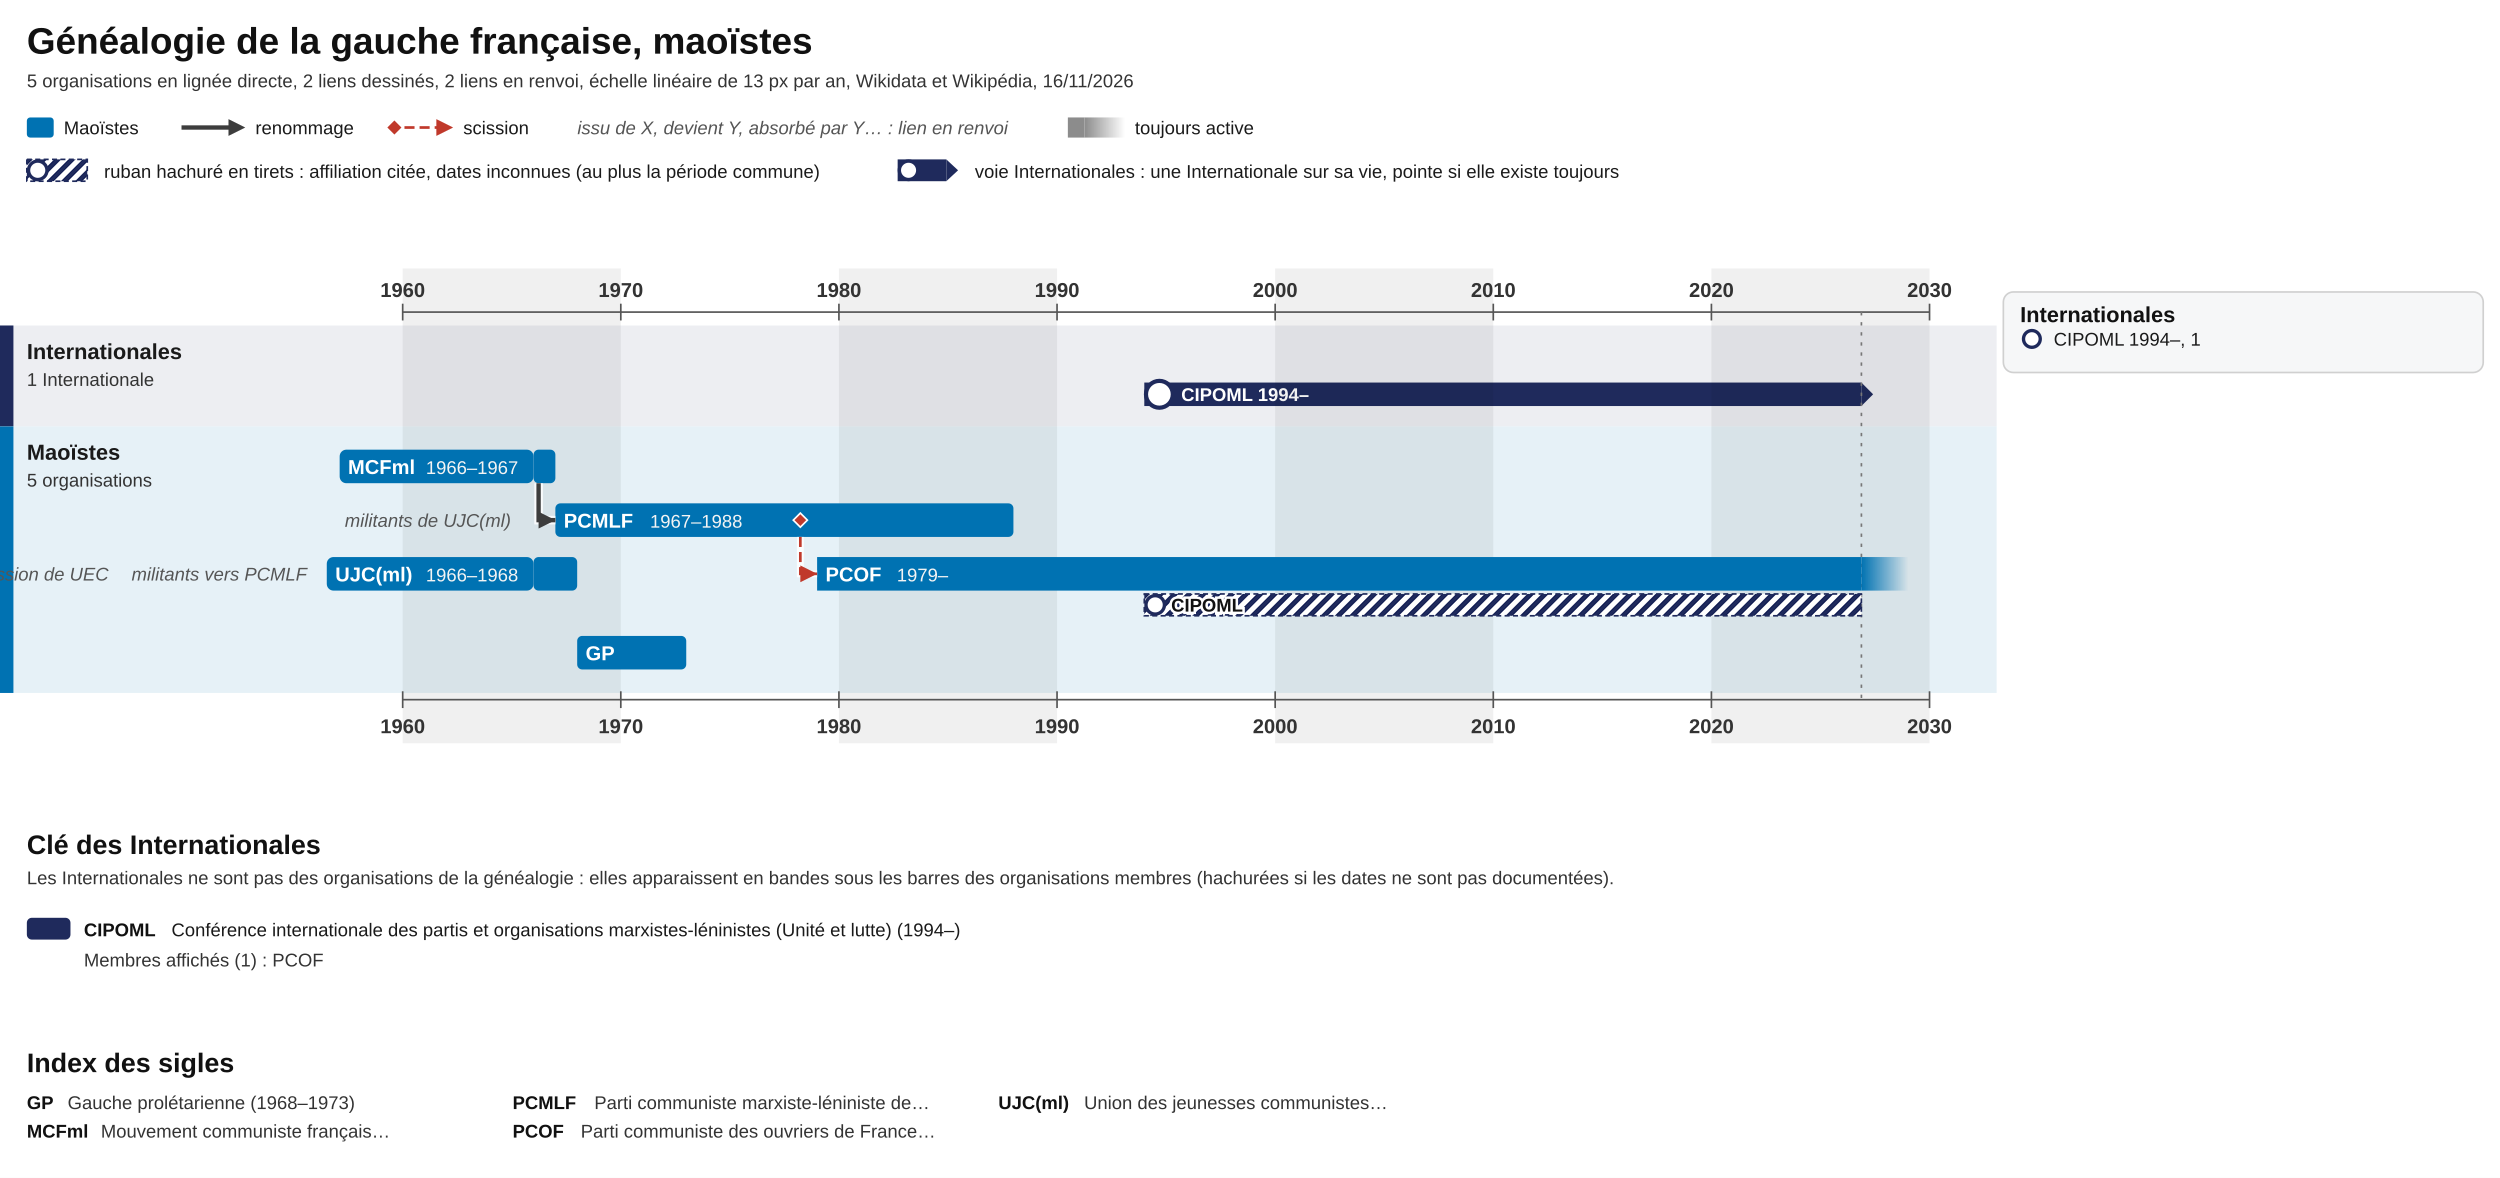
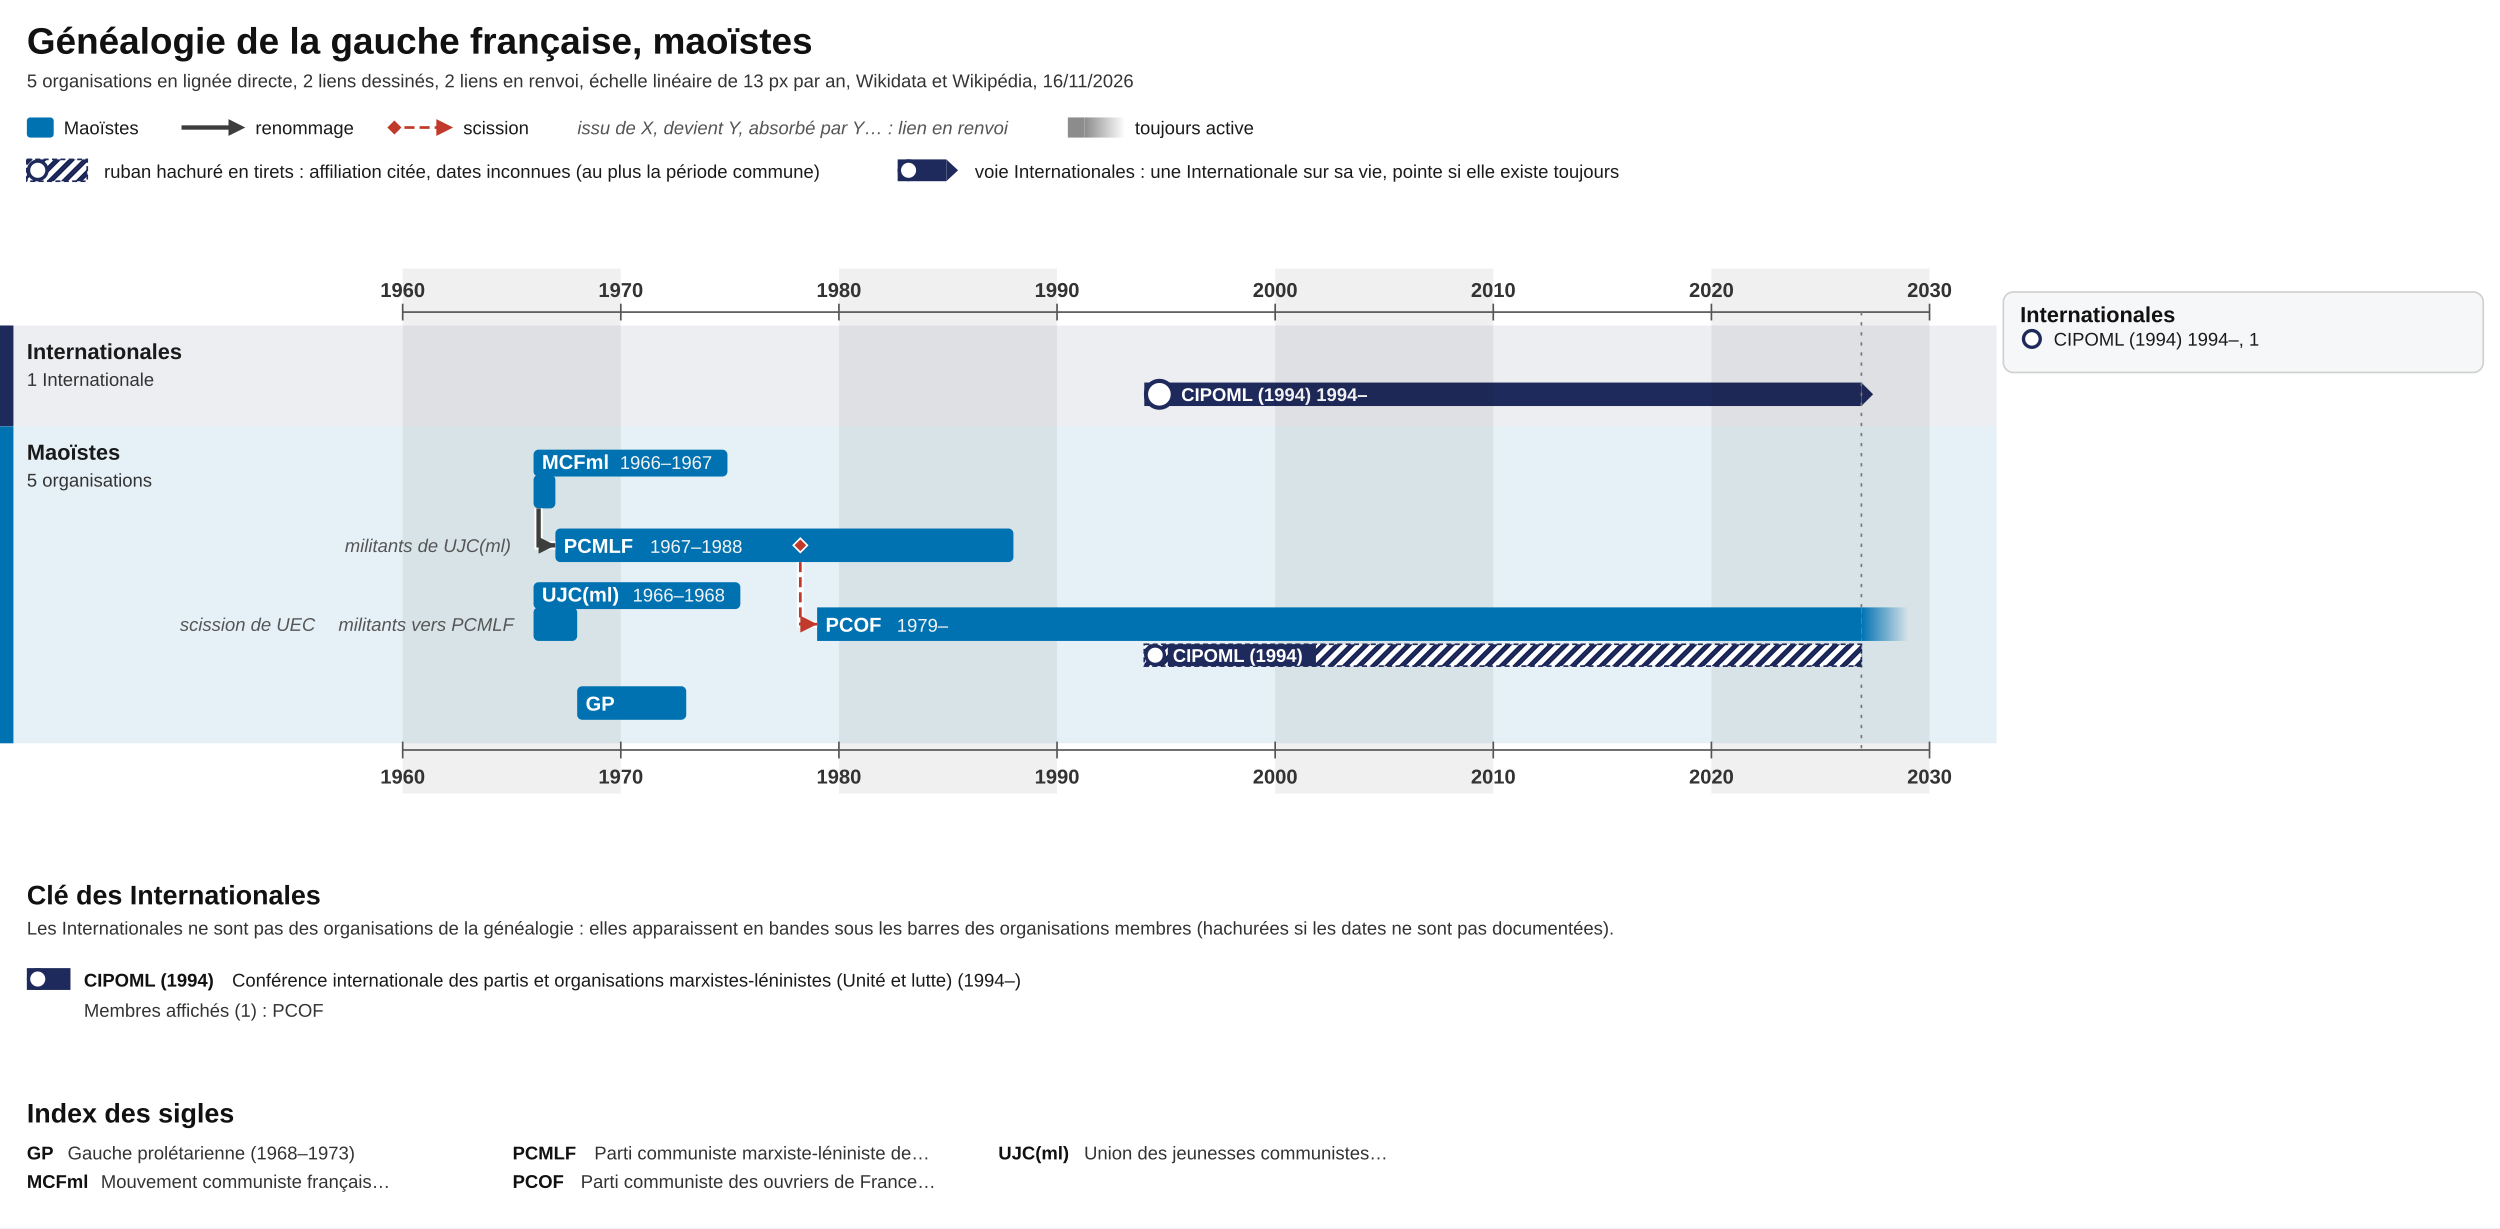
- <svg xmlns="http://www.w3.org/2000/svg" id="arbre" width="1490" height="702" viewBox="0 0 1490 702" data-x0="240" data-t0="1960" data-ppa="13.0" data-aujourdhui="2026.8744" data-min-w="6" data-seuil-annees="40" data-seuil-voies="2" data-seuil-rangs="6" data-cassure="" data-cassure-px="44" data-degrade="28" data-n-barres="5" data-vue-famille="oui" font-family="Arial, Helvetica, sans-serif">
+ <svg xmlns="http://www.w3.org/2000/svg" id="arbre" width="1490" height="732" viewBox="0 0 1490 732" data-x0="240" data-t0="1960" data-ppa="13.0" data-aujourdhui="2026.8744" data-min-w="6" data-seuil-annees="40" data-seuil-voies="2" data-seuil-rangs="6" data-cassure="" data-cassure-px="44" data-degrade="28" data-n-barres="5" data-vue-famille="oui" font-family="Arial, Helvetica, sans-serif">
  <defs>
    <linearGradient id="g-8C8C8C">
      <stop offset="0" stop-color="#8C8C8C" />
      <stop offset="1" stop-color="#8C8C8C" stop-opacity="0" />
    </linearGradient>
    <linearGradient id="g-0072B2">
      <stop offset="0" stop-color="#0072B2" />
      <stop offset="1" stop-color="#0072B2" stop-opacity="0" />
    </linearGradient>
    <pattern id="h-332288" width="6" height="6" patternUnits="userSpaceOnUse" patternTransform="rotate(45)">
      <rect width="6" height="6" fill="#FFFFFF" />
      <rect width="3" height="6" fill="#332288" />
    </pattern>
    <pattern id="h-1F2A5C" width="6" height="6" patternUnits="userSpaceOnUse" patternTransform="rotate(45)">
      <rect width="6" height="6" fill="#FFFFFF" />
      <rect width="3" height="6" fill="#1F2A5C" />
    </pattern>
  </defs>
-   <rect width="1490" height="702" fill="#FFFFFF" />
+   <rect width="1490" height="732" fill="#FFFFFF" />
  <g class="voie" data-voie="0" data-cle="maoïstes">
-     <rect class="fond-voie" x="0" y="254.0" width="1190.0" height="159.0" fill="#E6F1F7" />
-     <rect class="bord-voie" x="0" y="254.0" width="8" height="159.0" fill="#0072B2" />
+     <rect class="fond-voie" x="0" y="254.0" width="1190.0" height="189.0" fill="#E6F1F7" />
+     <rect class="bord-voie" x="0" y="254.0" width="8" height="189.0" fill="#0072B2" />
    <text x="16.0" y="274.0" font-size="13" font-family="Arial, Helvetica, sans-serif" font-weight="bold" fill="#1A1A1A" text-anchor="start" class="voie-t">Maoïstes</text>
    <text x="16.0" y="290.0" font-size="11" font-family="Arial, Helvetica, sans-serif" fill="#333333" text-anchor="start" class="voie-t">5 organisations</text>
  </g>
  <g class="voie-intl" data-cle="internationales">
    <rect class="fond-voie" x="0" y="194.0" width="1190.0" height="60.0" fill="#EDEEF2" />
    <rect class="bord-voie" x="0" y="194.0" width="8" height="60.0" fill="#1F2A5C" />
    <text x="16.0" y="214.0" font-size="13" font-family="Arial, Helvetica, sans-serif" font-weight="bold" fill="#1A1A1A" text-anchor="start" class="voie-t">Internationales</text>
    <text x="16.0" y="230.0" font-size="11" font-family="Arial, Helvetica, sans-serif" fill="#333333" text-anchor="start" class="voie-t">1 Internationale</text>
  </g>
  <g class="intl" data-intl="Q622227">
    <rect class="intl-r" x="682.00" y="228.00" width="427.37" height="14" fill="#1F2A5C" data-bbox="682.00,228.00,434.37,14" />
    <polygon class="intl-pointe" points="1109.37,228.00 1116.37,235.00 1109.37,242.00" fill="#1F2A5C" />
    <circle class="medaillon" cx="691.00" cy="235.00" r="8.00" fill="#FFFFFF" stroke="#1F2A5C" stroke-width="2.5" />
-     <text x="704.0" y="239.0" font-size="11" font-family="Arial, Helvetica, sans-serif" font-weight="bold" fill="#FFFFFF" text-anchor="start" class="intl-t" data-bbox="704.00,229.00,85.38,12">CIPOML  1994–</text>
-   </g>
-   <rect class="bande-decennie" x="240.0" y="160.0" width="130.0" height="283.0" fill="#000000" fill-opacity="0.06" />
-   <rect class="bande-decennie" x="500.0" y="160.0" width="130.0" height="283.0" fill="#000000" fill-opacity="0.06" />
-   <rect class="bande-decennie" x="760.0" y="160.0" width="130.0" height="283.0" fill="#000000" fill-opacity="0.06" />
-   <rect class="bande-decennie" x="1020.0" y="160.0" width="130.0" height="283.0" fill="#000000" fill-opacity="0.06" />
+     <text x="704.0" y="239.0" font-size="11" font-family="Arial, Helvetica, sans-serif" font-weight="bold" fill="#FFFFFF" text-anchor="start" class="intl-t" data-bbox="704.00,229.00,121.46,12">CIPOML (1994)  1994–</text>
+   </g>
+   <rect class="bande-decennie" x="240.0" y="160.0" width="130.0" height="313.0" fill="#000000" fill-opacity="0.06" />
+   <rect class="bande-decennie" x="500.0" y="160.0" width="130.0" height="313.0" fill="#000000" fill-opacity="0.06" />
+   <rect class="bande-decennie" x="760.0" y="160.0" width="130.0" height="313.0" fill="#000000" fill-opacity="0.06" />
+   <rect class="bande-decennie" x="1020.0" y="160.0" width="130.0" height="313.0" fill="#000000" fill-opacity="0.06" />
  <g class="axe-haut">
    <line x1="240.0" x2="1150.0" y1="186.0" y2="186.0" stroke="#555555" />
    <line x1="240.0" x2="240.0" y1="181.0" y2="191.0" stroke="#555555" />
    <text x="240.0" y="177.0" font-size="12" font-family="Arial, Helvetica, sans-serif" font-weight="bold" fill="#333333" text-anchor="middle" class="axe-t">1960</text>
    <line x1="370.0" x2="370.0" y1="181.0" y2="191.0" stroke="#555555" />
    <text x="370.0" y="177.0" font-size="12" font-family="Arial, Helvetica, sans-serif" font-weight="bold" fill="#333333" text-anchor="middle" class="axe-t">1970</text>
    <line x1="500.0" x2="500.0" y1="181.0" y2="191.0" stroke="#555555" />
    <text x="500.0" y="177.0" font-size="12" font-family="Arial, Helvetica, sans-serif" font-weight="bold" fill="#333333" text-anchor="middle" class="axe-t">1980</text>
    <line x1="630.0" x2="630.0" y1="181.0" y2="191.0" stroke="#555555" />
    <text x="630.0" y="177.0" font-size="12" font-family="Arial, Helvetica, sans-serif" font-weight="bold" fill="#333333" text-anchor="middle" class="axe-t">1990</text>
    <line x1="760.0" x2="760.0" y1="181.0" y2="191.0" stroke="#555555" />
    <text x="760.0" y="177.0" font-size="12" font-family="Arial, Helvetica, sans-serif" font-weight="bold" fill="#333333" text-anchor="middle" class="axe-t">2000</text>
    <line x1="890.0" x2="890.0" y1="181.0" y2="191.0" stroke="#555555" />
    <text x="890.0" y="177.0" font-size="12" font-family="Arial, Helvetica, sans-serif" font-weight="bold" fill="#333333" text-anchor="middle" class="axe-t">2010</text>
    <line x1="1020.0" x2="1020.0" y1="181.0" y2="191.0" stroke="#555555" />
    <text x="1020.0" y="177.0" font-size="12" font-family="Arial, Helvetica, sans-serif" font-weight="bold" fill="#333333" text-anchor="middle" class="axe-t">2020</text>
    <line x1="1150.0" x2="1150.0" y1="181.0" y2="191.0" stroke="#555555" />
    <text x="1150.0" y="177.0" font-size="12" font-family="Arial, Helvetica, sans-serif" font-weight="bold" fill="#333333" text-anchor="middle" class="axe-t">2030</text>
  </g>
  <g class="axe-bas">
-     <line x1="240.0" x2="1150.0" y1="417.0" y2="417.0" stroke="#555555" />
-     <line x1="240.0" x2="240.0" y1="412.0" y2="422.0" stroke="#555555" />
-     <text x="240.0" y="437.0" font-size="12" font-family="Arial, Helvetica, sans-serif" font-weight="bold" fill="#333333" text-anchor="middle" class="axe-t">1960</text>
-     <line x1="370.0" x2="370.0" y1="412.0" y2="422.0" stroke="#555555" />
-     <text x="370.0" y="437.0" font-size="12" font-family="Arial, Helvetica, sans-serif" font-weight="bold" fill="#333333" text-anchor="middle" class="axe-t">1970</text>
-     <line x1="500.0" x2="500.0" y1="412.0" y2="422.0" stroke="#555555" />
-     <text x="500.0" y="437.0" font-size="12" font-family="Arial, Helvetica, sans-serif" font-weight="bold" fill="#333333" text-anchor="middle" class="axe-t">1980</text>
-     <line x1="630.0" x2="630.0" y1="412.0" y2="422.0" stroke="#555555" />
-     <text x="630.0" y="437.0" font-size="12" font-family="Arial, Helvetica, sans-serif" font-weight="bold" fill="#333333" text-anchor="middle" class="axe-t">1990</text>
-     <line x1="760.0" x2="760.0" y1="412.0" y2="422.0" stroke="#555555" />
-     <text x="760.0" y="437.0" font-size="12" font-family="Arial, Helvetica, sans-serif" font-weight="bold" fill="#333333" text-anchor="middle" class="axe-t">2000</text>
-     <line x1="890.0" x2="890.0" y1="412.0" y2="422.0" stroke="#555555" />
-     <text x="890.0" y="437.0" font-size="12" font-family="Arial, Helvetica, sans-serif" font-weight="bold" fill="#333333" text-anchor="middle" class="axe-t">2010</text>
-     <line x1="1020.0" x2="1020.0" y1="412.0" y2="422.0" stroke="#555555" />
-     <text x="1020.0" y="437.0" font-size="12" font-family="Arial, Helvetica, sans-serif" font-weight="bold" fill="#333333" text-anchor="middle" class="axe-t">2020</text>
-     <line x1="1150.0" x2="1150.0" y1="412.0" y2="422.0" stroke="#555555" />
-     <text x="1150.0" y="437.0" font-size="12" font-family="Arial, Helvetica, sans-serif" font-weight="bold" fill="#333333" text-anchor="middle" class="axe-t">2030</text>
-   </g>
-   <line x1="1109.4" x2="1109.4" y1="186.0" y2="417.0" stroke="#777777" stroke-dasharray="2 4" />
+     <line x1="240.0" x2="1150.0" y1="447.0" y2="447.0" stroke="#555555" />
+     <line x1="240.0" x2="240.0" y1="442.0" y2="452.0" stroke="#555555" />
+     <text x="240.0" y="467.0" font-size="12" font-family="Arial, Helvetica, sans-serif" font-weight="bold" fill="#333333" text-anchor="middle" class="axe-t">1960</text>
+     <line x1="370.0" x2="370.0" y1="442.0" y2="452.0" stroke="#555555" />
+     <text x="370.0" y="467.0" font-size="12" font-family="Arial, Helvetica, sans-serif" font-weight="bold" fill="#333333" text-anchor="middle" class="axe-t">1970</text>
+     <line x1="500.0" x2="500.0" y1="442.0" y2="452.0" stroke="#555555" />
+     <text x="500.0" y="467.0" font-size="12" font-family="Arial, Helvetica, sans-serif" font-weight="bold" fill="#333333" text-anchor="middle" class="axe-t">1980</text>
+     <line x1="630.0" x2="630.0" y1="442.0" y2="452.0" stroke="#555555" />
+     <text x="630.0" y="467.0" font-size="12" font-family="Arial, Helvetica, sans-serif" font-weight="bold" fill="#333333" text-anchor="middle" class="axe-t">1990</text>
+     <line x1="760.0" x2="760.0" y1="442.0" y2="452.0" stroke="#555555" />
+     <text x="760.0" y="467.0" font-size="12" font-family="Arial, Helvetica, sans-serif" font-weight="bold" fill="#333333" text-anchor="middle" class="axe-t">2000</text>
+     <line x1="890.0" x2="890.0" y1="442.0" y2="452.0" stroke="#555555" />
+     <text x="890.0" y="467.0" font-size="12" font-family="Arial, Helvetica, sans-serif" font-weight="bold" fill="#333333" text-anchor="middle" class="axe-t">2010</text>
+     <line x1="1020.0" x2="1020.0" y1="442.0" y2="452.0" stroke="#555555" />
+     <text x="1020.0" y="467.0" font-size="12" font-family="Arial, Helvetica, sans-serif" font-weight="bold" fill="#333333" text-anchor="middle" class="axe-t">2020</text>
+     <line x1="1150.0" x2="1150.0" y1="442.0" y2="452.0" stroke="#555555" />
+     <text x="1150.0" y="467.0" font-size="12" font-family="Arial, Helvetica, sans-serif" font-weight="bold" fill="#333333" text-anchor="middle" class="axe-t">2030</text>
+   </g>
+   <line x1="1109.4" x2="1109.4" y1="186.0" y2="447.0" stroke="#777777" stroke-dasharray="2 4" />
  <g class="contenu-voie" data-voie="0">
    <g class="org" data-id="Q3326535" data-intl="" data-recherche="mcfml mouvement communiste francais marxiste-leniniste">
-       <rect class="barre" data-id="Q3326535" data-debut="1966.0000" data-fin="1967.0000" data-statut="fin_connue" data-majeure="" x="318.00" y="268.00" width="13.00" height="20" rx="3" fill="#0072B2" />
+       <rect class="barre" data-id="Q3326535" data-debut="1966.0000" data-fin="1967.0000" data-statut="fin_connue" data-majeure="" x="318.00" y="283.00" width="13.00" height="20" rx="3" fill="#0072B2" />
    </g>
    <g class="org" data-id="Q3366229" data-intl="" data-recherche="pcmlf parti communiste marxiste-leniniste de france">
-       <rect class="barre" data-id="Q3366229" data-debut="1967.0000" data-fin="1988.0000" data-statut="fin_connue" data-majeure="oui" x="331.00" y="300.00" width="273.00" height="20" rx="3" fill="#0072B2" />
+       <rect class="barre" data-id="Q3366229" data-debut="1967.0000" data-fin="1988.0000" data-statut="fin_connue" data-majeure="oui" x="331.00" y="315.00" width="273.00" height="20" rx="3" fill="#0072B2" />
    </g>
    <g class="org" data-id="Q3550161" data-intl="" data-recherche="ujc(ml) union des jeunesses communistes marxistes-leninistes">
-       <rect class="barre" data-id="Q3550161" data-debut="1966.0000" data-fin="1968.0000" data-statut="fin_connue" data-majeure="" x="318.00" y="332.00" width="26.00" height="20" rx="3" fill="#0072B2" />
+       <rect class="barre" data-id="Q3550161" data-debut="1966.0000" data-fin="1968.0000" data-statut="fin_connue" data-majeure="" x="318.00" y="362.00" width="26.00" height="20" rx="3" fill="#0072B2" />
    </g>
    <g class="org" data-id="Q3366206" data-intl="Q622227" data-recherche="pcof parti communiste des ouvriers de france">
-       <rect class="barre" data-id="Q3366206" data-debut="1979.0000" data-fin="actif" data-statut="actif_valide" data-majeure="oui" x="487.00" y="332.00" width="622.37" height="20" rx="0" fill="#0072B2" />
-       <rect class="fin-ouverte" x="1109.37" y="332.00" width="28.00" height="20" fill="url(#g-0072B2)" />
+       <rect class="barre" data-id="Q3366206" data-debut="1979.0000" data-fin="actif" data-statut="actif_valide" data-majeure="oui" x="487.00" y="362.00" width="622.37" height="20" rx="0" fill="#0072B2" />
+       <rect class="fin-ouverte" x="1109.37" y="362.00" width="28.00" height="20" fill="url(#g-0072B2)" />
    </g>
    <g class="org" data-id="Q3099339" data-intl="" data-recherche="gp gauche proletarienne">
-       <rect class="barre" data-id="Q3099339" data-debut="1968.0000" data-fin="1973.0000" data-statut="fin_connue" data-majeure="" x="344.00" y="379.00" width="65.00" height="20" rx="3" fill="#0072B2" />
+       <rect class="barre" data-id="Q3099339" data-debut="1968.0000" data-fin="1973.0000" data-statut="fin_connue" data-majeure="" x="344.00" y="409.00" width="65.00" height="20" rx="3" fill="#0072B2" />
    </g>
  </g>
  <g class="liens">
    <g class="lien" data-a="Q3326535" data-b="Q3366229" data-rel="renommage" data-annees="0.77" data-voies="0" data-rangs="1" data-majeur="" data-va="0" data-vb="0">
-       <path class="halo geo" d="M321.00 288.00 L321.00 310.00 L331.00 310.00" data-geo="[[321.0, 288.0, 0], [321.0, 310.0, 0], [331.0, 310.0, 0]]" fill="none" stroke="#FFFFFF" stroke-width="5.1" stroke-opacity="0.85" />
-       <path class="trait geo" d="M321.00 288.00 L321.00 310.00 L331.00 310.00" data-geo="[[321.0, 288.0, 0], [321.0, 310.0, 0], [331.0, 310.0, 0]]" fill="none" stroke="#3D3D3D" stroke-width="2.6" />
-       <polygon class="fleche geo" data-geo="[[331.0, 310.0, 0], [321.0, 305.0, 0], [321.0, 315.0, 0]]" points="331.00,310.00 321.00,305.00 321.00,315.00" fill="#3D3D3D" />
+       <path class="halo geo" d="M321.00 303.00 L321.00 325.00 L331.00 325.00" data-geo="[[321.0, 303.0, 0], [321.0, 325.0, 0], [331.0, 325.0, 0]]" fill="none" stroke="#FFFFFF" stroke-width="5.1" stroke-opacity="0.85" />
+       <path class="trait geo" d="M321.00 303.00 L321.00 325.00 L331.00 325.00" data-geo="[[321.0, 303.0, 0], [321.0, 325.0, 0], [331.0, 325.0, 0]]" fill="none" stroke="#3D3D3D" stroke-width="2.6" />
+       <polygon class="fleche geo" data-geo="[[331.0, 325.0, 0], [321.0, 320.0, 0], [321.0, 330.0, 0]]" points="331.00,325.00 321.00,320.00 321.00,330.00" fill="#3D3D3D" />
    </g>
    <g class="lien" data-a="Q3366229" data-b="Q3366206" data-rel="scission" data-annees="0.77" data-voies="0" data-rangs="1" data-majeur="" data-va="0" data-vb="0">
-       <path class="halo geo" d="M477.00 320.00 L477.00 342.00 L487.00 342.00" data-geo="[[477.0, 320.0, 0], [477.0, 342.0, 0], [487.0, 342.0, 0]]" fill="none" stroke="#FFFFFF" stroke-width="4.1" stroke-opacity="0.85" />
-       <path class="trait geo" d="M477.00 320.00 L477.00 342.00 L487.00 342.00" data-geo="[[477.0, 320.0, 0], [477.0, 342.0, 0], [487.0, 342.0, 0]]" fill="none" stroke="#C0392B" stroke-width="1.6" stroke-dasharray="6 3" />
-       <polygon class="fleche geo" data-geo="[[487.0, 342.0, 0], [477.0, 337.0, 0], [477.0, 347.0, 0]]" points="487.00,342.00 477.00,337.00 477.00,347.00" fill="#C0392B" />
-       <polygon class="marque-scission geo" points="477.00,305.80 481.20,310.00 477.00,314.20 472.80,310.00" fill="#C0392B" stroke="#FFFFFF" stroke-width="1" data-geo="[[477.00,305.80,0],[481.20,310.00,0],[477.00,314.20,0],[472.80,310.00,0]]" data-voie="0" />
+       <path class="halo geo" d="M477.00 335.00 L477.00 372.00 L487.00 372.00" data-geo="[[477.0, 335.0, 0], [477.0, 372.0, 0], [487.0, 372.0, 0]]" fill="none" stroke="#FFFFFF" stroke-width="4.1" stroke-opacity="0.85" />
+       <path class="trait geo" d="M477.00 335.00 L477.00 372.00 L487.00 372.00" data-geo="[[477.0, 335.0, 0], [477.0, 372.0, 0], [487.0, 372.0, 0]]" fill="none" stroke="#C0392B" stroke-width="1.6" stroke-dasharray="6 3" />
+       <polygon class="fleche geo" data-geo="[[487.0, 372.0, 0], [477.0, 367.0, 0], [477.0, 377.0, 0]]" points="487.00,372.00 477.00,367.00 477.00,377.00" fill="#C0392B" />
+       <polygon class="marque-scission geo" points="477.00,320.80 481.20,325.00 477.00,329.20 472.80,325.00" fill="#C0392B" stroke="#FFFFFF" stroke-width="1" data-geo="[[477.00,320.80,0],[481.20,325.00,0],[477.00,329.20,0],[472.80,325.00,0]]" data-voie="0" />
    </g>
  </g>
  <g class="contenu-voie" data-voie="0">
    <g class="org org-haut" data-id="Q3326535" data-intl="" data-recherche="mcfml mouvement communiste francais marxiste-leniniste">
-       <rect class="tag-fond" x="202.44" y="268.00" width="115.56" height="20" rx="4" fill="#0072B2" />
-       <rect class="tag" data-id="Q3326535" data-dedans="" x="202.44" y="268.00" width="115.56" height="20" fill="none" data-bbox="202.44,268.00,115.56,20" />
-       <text x="207.4" y="282.5" font-size="12" font-family="Arial, Helvetica, sans-serif" font-weight="bold" fill="#FFFFFF" text-anchor="start" class="tag-t" data-org="Q3326535" data-bbox="207.44,271.50,41.36,13">MCFml</text>
-       <text x="253.8" y="282.5" font-size="11" font-family="Arial, Helvetica, sans-serif" fill="#F4F4F4" text-anchor="start" class="tag-t" data-org="Q3326535" data-bbox="253.80,272.50,59.20,12">1966–1967</text>
+       <rect class="tag-fond onglet" x="318.00" y="268.00" width="115.56" height="16" rx="3" fill="#0072B2" />
+       <rect class="tag" data-id="Q3326535" data-dedans="" data-onglet="oui" x="318.00" y="268.00" width="115.56" height="15" fill="none" data-bbox="318.00,268.00,115.56,15" />
+       <text x="323.0" y="279.5" font-size="12" font-family="Arial, Helvetica, sans-serif" font-weight="bold" fill="#FFFFFF" text-anchor="start" class="tag-t" data-org="Q3326535" data-bbox="323.00,268.50,41.36,13">MCFml</text>
+       <text x="369.4" y="279.5" font-size="11" font-family="Arial, Helvetica, sans-serif" fill="#F4F4F4" text-anchor="start" class="tag-t" data-org="Q3326535" data-bbox="369.36,269.50,59.20,12">1966–1967</text>
    </g>
    <g class="org org-haut" data-id="Q3366229" data-intl="" data-recherche="pcmlf parti communiste marxiste-leniniste de france">
-       <rect class="tag" data-id="Q3366229" data-dedans="oui" x="331.00" y="300.00" width="273.00" height="20" fill="none" data-bbox="331.00,300.00,273.00,20" />
-       <text x="336.0" y="314.5" font-size="12" font-family="Arial, Helvetica, sans-serif" font-weight="bold" fill="#FFFFFF" text-anchor="start" class="tag-t" data-org="Q3366229" data-bbox="336.00,303.50,46.40,13">PCMLF</text>
-       <text x="387.4" y="314.5" font-size="11" font-family="Arial, Helvetica, sans-serif" fill="#F4F4F4" text-anchor="start" class="tag-t" data-org="Q3366229" data-bbox="387.40,304.50,59.20,12">1967–1988</text>
-       <text x="205.5" y="314.0" font-size="11" font-family="Arial, Helvetica, sans-serif" font-style="italic" fill="#555555" class="renvoi" data-org="Q3366229" data-a="Q3550161" data-b="Q3366229" data-bbox="205.50,303.00,106.50,13">militants de UJC(ml)</text>
+       <rect class="tag" data-id="Q3366229" data-dedans="oui" data-onglet="" x="331.00" y="315.00" width="273.00" height="20" fill="none" data-bbox="331.00,315.00,273.00,20" />
+       <text x="336.0" y="329.5" font-size="12" font-family="Arial, Helvetica, sans-serif" font-weight="bold" fill="#FFFFFF" text-anchor="start" class="tag-t" data-org="Q3366229" data-bbox="336.00,318.50,46.40,13">PCMLF</text>
+       <text x="387.4" y="329.5" font-size="11" font-family="Arial, Helvetica, sans-serif" fill="#F4F4F4" text-anchor="start" class="tag-t" data-org="Q3366229" data-bbox="387.40,319.50,59.20,12">1967–1988</text>
+       <text x="205.5" y="329.0" font-size="11" font-family="Arial, Helvetica, sans-serif" font-style="italic" fill="#555555" class="renvoi" data-org="Q3366229" data-a="Q3550161" data-b="Q3366229" data-bbox="205.50,318.00,106.50,13">militants de UJC(ml)</text>
    </g>
    <g class="org org-haut" data-id="Q3550161" data-intl="" data-recherche="ujc(ml) union des jeunesses communistes marxistes-leninistes">
-       <rect class="tag-fond" x="194.76" y="332.00" width="123.24" height="20" rx="4" fill="#0072B2" />
-       <rect class="tag" data-id="Q3550161" data-dedans="" x="194.76" y="332.00" width="123.24" height="20" fill="none" data-bbox="194.76,332.00,123.24,20" />
-       <text x="199.8" y="346.5" font-size="12" font-family="Arial, Helvetica, sans-serif" font-weight="bold" fill="#FFFFFF" text-anchor="start" class="tag-t" data-org="Q3550161" data-bbox="199.76,335.50,49.04,13">UJC(ml)</text>
-       <text x="253.8" y="346.5" font-size="11" font-family="Arial, Helvetica, sans-serif" fill="#F4F4F4" text-anchor="start" class="tag-t" data-org="Q3550161" data-bbox="253.80,336.50,59.20,12">1966–1968</text>
-       <text x="-16.0" y="346.0" font-size="11" font-family="Arial, Helvetica, sans-serif" font-style="italic" fill="#555555" class="renvoi" data-org="Q3550161" data-a="Q3550228" data-b="Q3550161" data-bbox="-16.02,335.00,88.46,13">scission de UEC</text>
-       <text x="78.4" y="346.0" font-size="11" font-family="Arial, Helvetica, sans-serif" font-style="italic" fill="#555555" class="renvoi" data-org="Q3550161" data-a="Q3550161" data-b="Q3366229" data-bbox="78.44,335.00,113.32,13">militants vers PCMLF</text>
+       <rect class="tag-fond onglet" x="318.00" y="347.00" width="123.24" height="16" rx="3" fill="#0072B2" />
+       <rect class="tag" data-id="Q3550161" data-dedans="" data-onglet="oui" x="318.00" y="347.00" width="123.24" height="15" fill="none" data-bbox="318.00,347.00,123.24,15" />
+       <text x="323.0" y="358.5" font-size="12" font-family="Arial, Helvetica, sans-serif" font-weight="bold" fill="#FFFFFF" text-anchor="start" class="tag-t" data-org="Q3550161" data-bbox="323.00,347.50,49.04,13">UJC(ml)</text>
+       <text x="377.0" y="358.5" font-size="11" font-family="Arial, Helvetica, sans-serif" fill="#F4F4F4" text-anchor="start" class="tag-t" data-org="Q3550161" data-bbox="377.04,348.50,59.20,12">1966–1968</text>
+       <text x="107.2" y="376.0" font-size="11" font-family="Arial, Helvetica, sans-serif" font-style="italic" fill="#555555" class="renvoi" data-org="Q3550161" data-a="Q3550228" data-b="Q3550161" data-bbox="107.22,365.00,88.46,13">scission de UEC</text>
+       <text x="201.7" y="376.0" font-size="11" font-family="Arial, Helvetica, sans-serif" font-style="italic" fill="#555555" class="renvoi" data-org="Q3550161" data-a="Q3550161" data-b="Q3366229" data-bbox="201.68,365.00,113.32,13">militants vers PCMLF</text>
    </g>
    <g class="org org-haut" data-id="Q3366206" data-intl="Q622227" data-recherche="pcof parti communiste des ouvriers de france">
      <g class="bande" data-intl="Q622227" data-parti="Q3366206" data-certitude="a_documenter" data-fin="coupee">
-         <rect class="bande-r" x="682.00" y="354.00" width="427.37" height="13" fill="url(#h-1F2A5C)" stroke="#1F2A5C" stroke-width="1" stroke-dasharray="3 2" data-bbox="682.00,354.00,427.37,13" />
-         <circle class="medaillon" cx="688.50" cy="360.50" r="5.50" fill="#FFFFFF" stroke="#1F2A5C" stroke-width="2" />
-         <text x="698.0" y="364.5" font-size="11" font-family="Arial, Helvetica, sans-serif" font-weight="bold" fill="#111111" text-anchor="start" class="bande-t" data-bbox="698.00,355.00,46.22,12" stroke="#FFFFFF" stroke-width="3" paint-order="stroke">CIPOML</text>
+         <rect class="bande-r" x="682.00" y="384.00" width="427.37" height="13" fill="url(#h-1F2A5C)" stroke="#1F2A5C" stroke-width="1" stroke-dasharray="3 2" data-bbox="682.00,384.00,427.37,13" />
+         <circle class="medaillon" cx="688.50" cy="390.50" r="5.50" fill="#FFFFFF" stroke="#1F2A5C" stroke-width="2" />
+         <rect class="bande-etiquette" x="696.00" y="384.00" width="88.30" height="13" fill="#1F2A5C" data-bbox="696.00,384.00,88.30,13" />
+         <text x="699.0" y="394.5" font-size="11" font-family="Arial, Helvetica, sans-serif" font-weight="bold" fill="#FFFFFF" text-anchor="start" class="bande-t" data-bbox="699.00,385.00,82.30,12">CIPOML (1994)</text>
      </g>
-       <rect class="tag" data-id="Q3366206" data-dedans="oui" x="487.00" y="332.00" width="622.37" height="20" fill="none" data-bbox="487.00,332.00,622.37,20" />
-       <text x="492.0" y="346.5" font-size="12" font-family="Arial, Helvetica, sans-serif" font-weight="bold" fill="#FFFFFF" text-anchor="start" class="tag-t" data-org="Q3366206" data-bbox="492.00,335.50,37.52,13">PCOF</text>
-       <text x="534.5" y="346.5" font-size="11" font-family="Arial, Helvetica, sans-serif" fill="#F4F4F4" text-anchor="start" class="tag-t" data-org="Q3366206" data-bbox="534.52,336.50,33.68,12">1979–</text>
+       <rect class="tag" data-id="Q3366206" data-dedans="oui" data-onglet="" x="487.00" y="362.00" width="622.37" height="20" fill="none" data-bbox="487.00,362.00,622.37,20" />
+       <text x="492.0" y="376.5" font-size="12" font-family="Arial, Helvetica, sans-serif" font-weight="bold" fill="#FFFFFF" text-anchor="start" class="tag-t" data-org="Q3366206" data-bbox="492.00,365.50,37.52,13">PCOF</text>
+       <text x="534.5" y="376.5" font-size="11" font-family="Arial, Helvetica, sans-serif" fill="#F4F4F4" text-anchor="start" class="tag-t" data-org="Q3366206" data-bbox="534.52,366.50,33.68,12">1979–</text>
    </g>
    <g class="org org-haut" data-id="Q3099339" data-intl="" data-recherche="gp gauche proletarienne">
-       <rect class="tag" data-id="Q3099339" data-dedans="oui" x="344.00" y="379.00" width="65.00" height="20" fill="none" data-bbox="344.00,379.00,65.00,20" />
-       <text x="349.0" y="393.5" font-size="12" font-family="Arial, Helvetica, sans-serif" font-weight="bold" fill="#FFFFFF" text-anchor="start" class="tag-t" data-org="Q3099339" data-bbox="349.00,382.50,19.76,13">GP</text>
+       <rect class="tag" data-id="Q3099339" data-dedans="oui" data-onglet="" x="344.00" y="409.00" width="65.00" height="20" fill="none" data-bbox="344.00,409.00,65.00,20" />
+       <text x="349.0" y="423.5" font-size="12" font-family="Arial, Helvetica, sans-serif" font-weight="bold" fill="#FFFFFF" text-anchor="start" class="tag-t" data-org="Q3099339" data-bbox="349.00,412.50,19.76,13">GP</text>
    </g>
  </g>
  <g class="cle-compacte">
    <rect x="1194.0" y="174" width="286" height="48" rx="6" fill="#F6F7F8" stroke="#D0D0D0" />
    <text x="1204.0" y="192.0" font-size="13" font-family="Arial, Helvetica, sans-serif" font-weight="bold" fill="#111111" text-anchor="start" class="cle-t">Internationales</text>
    <circle class="medaillon" cx="1211.0" cy="202" r="5" fill="#FFFFFF" stroke="#1F2A5C" stroke-width="2" />
-     <text x="1224.0" y="206.0" font-size="11" font-family="Arial, Helvetica, sans-serif" fill="#1A1A1A" text-anchor="start" class="cle-t">CIPOML  1994–, 1</text>
+     <text x="1224.0" y="206.0" font-size="11" font-family="Arial, Helvetica, sans-serif" fill="#1A1A1A" text-anchor="start" class="cle-t">CIPOML (1994)  1994–, 1</text>
  </g>
  <g class="legende">
    <text x="16.0" y="32.0" font-size="22" font-family="Arial, Helvetica, sans-serif" font-weight="bold" fill="#111111" text-anchor="start" class="legende-t">Généalogie de la gauche française, maoïstes</text>
    <text x="16.0" y="52.0" font-size="11" font-family="Arial, Helvetica, sans-serif" fill="#333333" text-anchor="start" class="legende-t">5 organisations en lignée directe, 2 liens dessinés, 2 liens en renvoi, échelle linéaire de 13 px par an, Wikidata et Wikipédia, 16/11/2026</text>
    <rect x="16" y="70" width="16" height="12" rx="2" fill="#0072B2" />
    <text x="38.0" y="80.0" font-size="11" font-family="Arial, Helvetica, sans-serif" fill="#1A1A1A" text-anchor="start" class="legende-t">Maoïstes</text>
    <path d="M108.18 76 H138.18" stroke="#3D3D3D" stroke-width="2.6" fill="none" />
    <polygon points="146.18,76 136.18,71 136.18,81" fill="#3D3D3D" />
    <text x="152.2" y="80.0" font-size="11" font-family="Arial, Helvetica, sans-serif" fill="#1A1A1A" text-anchor="start" class="legende-t">renommage</text>
    <path d="M232.06 76 H262.06" stroke="#C0392B" stroke-width="1.6" stroke-dasharray="6 3" fill="none" />
    <polygon points="270.06,76 260.06,71 260.06,81" fill="#C0392B" />
    <polygon points="235.06,71.8 239.26,76 235.06,80.2 230.86,76" fill="#C0392B" />
    <text x="276.1" y="80.0" font-size="11" font-family="Arial, Helvetica, sans-serif" fill="#1A1A1A" text-anchor="start" class="legende-t">scission</text>
    <text x="344.1" y="80.0" font-size="11" font-family="Arial, Helvetica, sans-serif" font-style="italic" fill="#555555" text-anchor="start" class="legende-t">issu de X, devient Y, absorbé par Y… : lien en renvoi</text>
    <rect x="636.44" y="70" width="10" height="12" fill="#8C8C8C" />
    <rect x="646.44" y="70" width="24" height="12" fill="url(#g-8C8C8C)" />
    <text x="676.4" y="80.0" font-size="11" font-family="Arial, Helvetica, sans-serif" fill="#1A1A1A" text-anchor="start" class="legende-t">toujours active</text>
    <rect x="16" y="95" width="36" height="13" fill="url(#h-1F2A5C)" stroke="#1F2A5C" stroke-width="1" stroke-dasharray="3 2" />
    <circle class="medaillon" cx="22.5" cy="101.5" r="5.5" fill="#FFFFFF" stroke="#1F2A5C" stroke-width="2" />
    <text x="62.0" y="106.0" font-size="11" font-family="Arial, Helvetica, sans-serif" fill="#1A1A1A" text-anchor="start" class="legende-t">ruban hachuré en tirets : affiliation citée, dates inconnues (au plus la période commune)</text>
    <rect x="535" y="95" width="29" height="13" fill="#1F2A5C" />
    <polygon points="564,95 571,101.5 564,108" fill="#1F2A5C" />
    <circle class="medaillon" cx="541.5" cy="101.5" r="5.5" fill="#FFFFFF" stroke="#1F2A5C" stroke-width="2" />
    <text x="581.0" y="106.0" font-size="11" font-family="Arial, Helvetica, sans-serif" fill="#1A1A1A" text-anchor="start" class="legende-t">voie Internationales : une Internationale sur sa vie, pointe si elle existe toujours</text>
  </g>
-   <g class="cle-internationales" transform="translate(0,479)">
+   <g class="cle-internationales" transform="translate(0,509)">
    <text x="16.0" y="30.0" font-size="16" font-family="Arial, Helvetica, sans-serif" font-weight="bold" fill="#111111" text-anchor="start" class="cle-t">Clé des Internationales</text>
    <text x="16.0" y="48.0" font-size="11" font-family="Arial, Helvetica, sans-serif" fill="#333333" text-anchor="start" class="cle-t">Les Internationales ne sont pas des organisations de la généalogie : elles apparaissent en bandes sous les barres des organisations membres (hachurées si les dates ne sont pas documentées).</text>
    <g class="entree-cle" data-intl="Q622227">
-       <rect x="16" y="68" width="26" height="13" rx="3" fill="#1F2A5C" />
-       <text x="50.0" y="79.0" font-size="11" font-family="Arial, Helvetica, sans-serif" font-weight="bold" fill="#111111" text-anchor="start" class="cle-t">CIPOML</text>
-       <text x="102.2" y="79.0" font-size="11" font-family="Arial, Helvetica, sans-serif" fill="#1A1A1A" text-anchor="start" class="cle-t">Conférence internationale des partis et organisations marxistes-léninistes (Unité et lutte) (1994–)</text>
+       <rect x="16" y="68" width="26" height="13" fill="#1F2A5C" />
+       <circle class="medaillon" cx="22.5" cy="74.5" r="5.5" fill="#FFFFFF" stroke="#1F2A5C" stroke-width="2" />
+       <text x="50.0" y="79.0" font-size="11" font-family="Arial, Helvetica, sans-serif" font-weight="bold" fill="#111111" text-anchor="start" class="cle-t">CIPOML (1994)</text>
+       <text x="138.3" y="79.0" font-size="11" font-family="Arial, Helvetica, sans-serif" fill="#1A1A1A" text-anchor="start" class="cle-t">Conférence internationale des partis et organisations marxistes-léninistes (Unité et lutte) (1994–)</text>
      <text x="50.0" y="97.0" font-size="11" font-family="Arial, Helvetica, sans-serif" fill="#333333" text-anchor="start" class="cle-t">Membres affichés (1) : PCOF</text>
    </g>
  </g>
-   <g class="index-sigles" transform="translate(0,609)">
+   <g class="index-sigles" transform="translate(0,639)">
    <text x="16.0" y="30.0" font-size="16" font-family="Arial, Helvetica, sans-serif" font-weight="bold" fill="#111111" text-anchor="start" class="cle-t">Index des sigles</text>
    <text x="16.0" y="52.0" font-size="11" font-family="Arial, Helvetica, sans-serif" font-weight="bold" fill="#111111" text-anchor="start" class="cle-t">GP</text>
    <text x="40.3" y="52.0" font-size="11" font-family="Arial, Helvetica, sans-serif" fill="#333333" text-anchor="start" class="cle-t">Gauche prolétarienne (1968–1973)</text>
    <text x="16.0" y="69.0" font-size="11" font-family="Arial, Helvetica, sans-serif" font-weight="bold" fill="#111111" text-anchor="start" class="cle-t">MCFml</text>
    <text x="60.1" y="69.0" font-size="11" font-family="Arial, Helvetica, sans-serif" fill="#333333" text-anchor="start" class="cle-t">Mouvement communiste français…</text>
    <text x="305.5" y="52.0" font-size="11" font-family="Arial, Helvetica, sans-serif" font-weight="bold" fill="#111111" text-anchor="start" class="cle-t">PCMLF</text>
    <text x="354.2" y="52.0" font-size="11" font-family="Arial, Helvetica, sans-serif" fill="#333333" text-anchor="start" class="cle-t">Parti communiste marxiste-léniniste de…</text>
    <text x="305.5" y="69.0" font-size="11" font-family="Arial, Helvetica, sans-serif" font-weight="bold" fill="#111111" text-anchor="start" class="cle-t">PCOF</text>
    <text x="346.1" y="69.0" font-size="11" font-family="Arial, Helvetica, sans-serif" fill="#333333" text-anchor="start" class="cle-t">Parti communiste des ouvriers de France…</text>
    <text x="595.0" y="52.0" font-size="11" font-family="Arial, Helvetica, sans-serif" font-weight="bold" fill="#111111" text-anchor="start" class="cle-t">UJC(ml)</text>
    <text x="646.1" y="52.0" font-size="11" font-family="Arial, Helvetica, sans-serif" fill="#333333" text-anchor="start" class="cle-t">Union des jeunesses communistes…</text>
  </g>
</svg>
